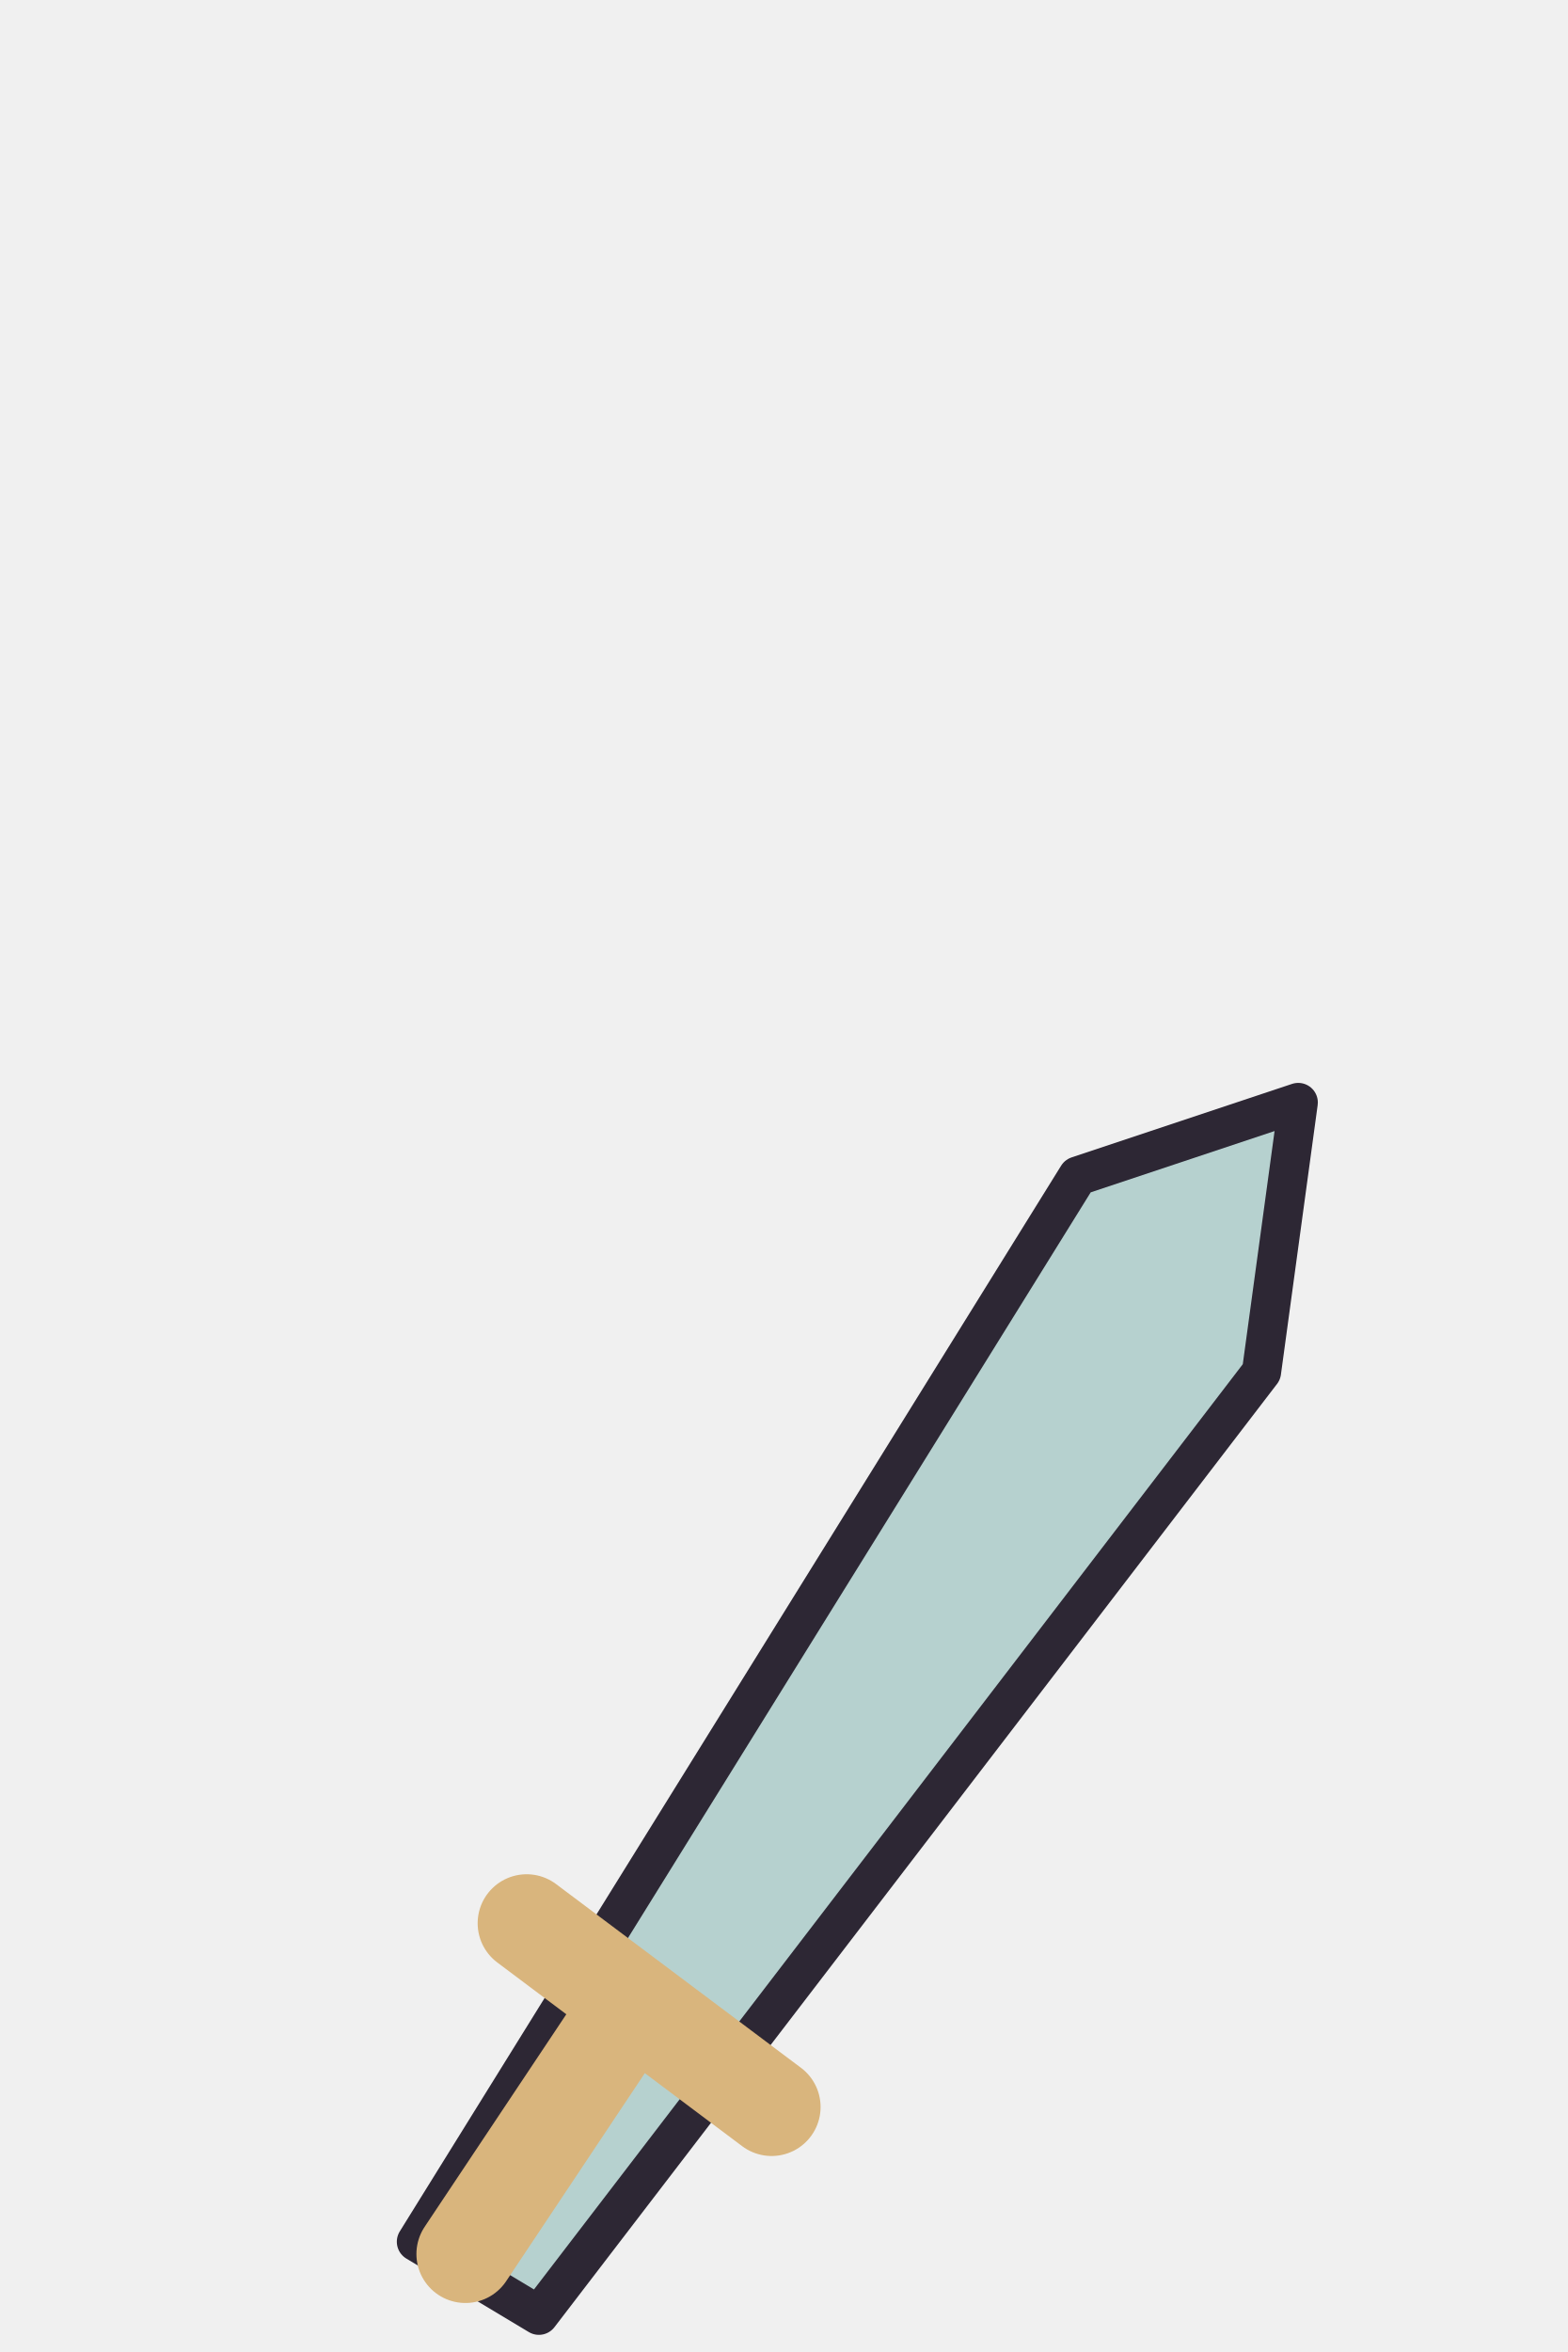
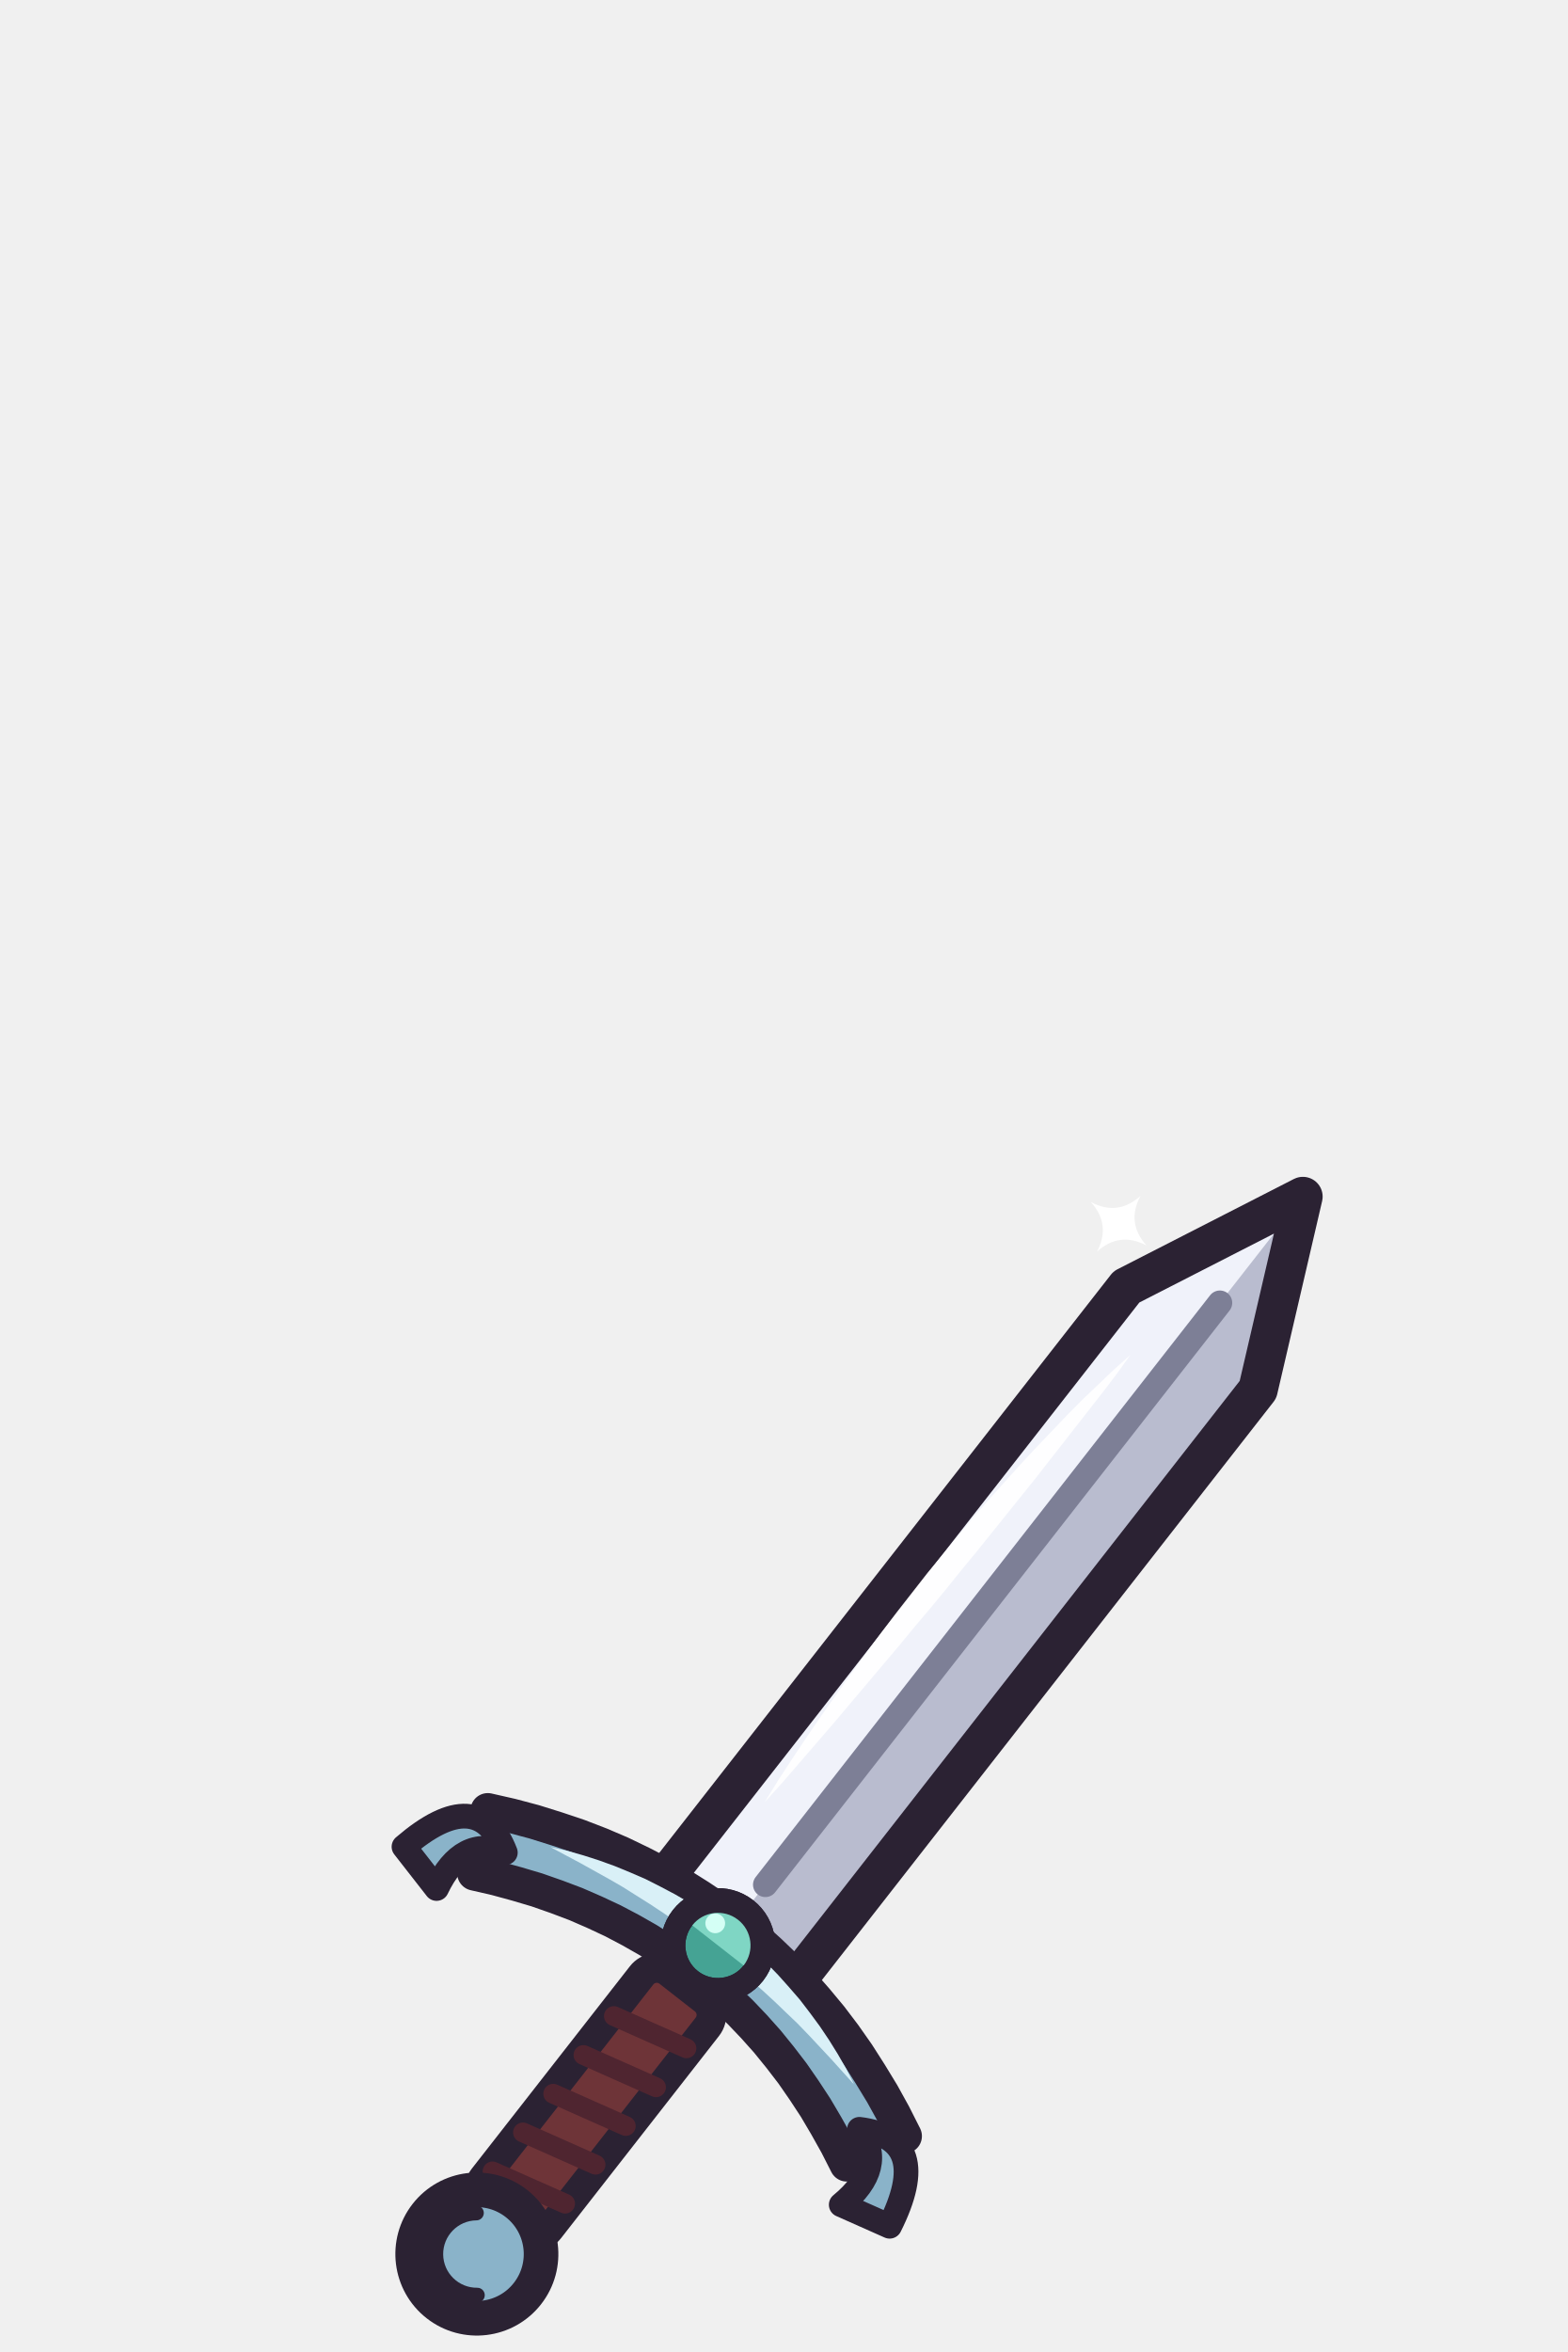
- <svg xmlns="http://www.w3.org/2000/svg" width="128" height="192" viewBox="0 0 128 192">
-   <g stroke="#2d2734" stroke-width="3.2" stroke-linecap="round" stroke-linejoin="round">
-     <path d="M34 183l54-87 18-6-3 22-59 77z" fill="#b6d1cf" />
-     <path d="M43 157l20 15m-13-6l-12 18" stroke="#d9b57d" stroke-width="8" />
+ <svg xmlns="http://www.w3.org/2000/svg" width="256" height="384" viewBox="0 0 512 768">
+   <defs />
+   <g stroke="#2b2233" stroke-linejoin="round" stroke-linecap="round" stroke-width="8.00">
+     <g transform="translate(-31.3 44.9) scale(1.04828)">
+       <g transform="translate(256.0 560.0) rotate(38.0) scale(1 1)">
+         <path d="M-26 0 L-26 -236 L0 -292 L0 0 Z" fill="#f0f2fa" stroke="none" opacity="1" />
+         <path d="M0 0 L0 -292 L26 -236 L26 0 Z" fill="#b9bccf" stroke="none" opacity="1" />
+         <path d="M-26 0 L-26 -236 L0 -292 L26 -236 L26 0 Z" fill="none" stroke-width="12.32" />
+         <path d="M0 -20 L0 -250" fill="none" stroke="#7d7f96" stroke-width="7.70" />
+         <path d="M-16.0 -40.0 L-15.4 -48.3 L-15.0 -56.5 L-14.6 -64.7 L-14.2 -72.8 L-13.9 -80.8 L-13.6 -88.8 L-13.3 -96.6 L-13.0 -104.4 L-12.8 -112.1 L-12.5 -119.8 L-12.3 -127.4 L-12.2 -134.9 L-12.0 -142.4 L-11.9 -149.7 L-11.8 -157.1 L-11.7 -164.3 L-11.6 -171.5 L-11.6 -178.6 L-11.6 -185.7 L-11.6 -192.7 L-11.6 -199.6 L-11.6 -206.4 L-11.7 -213.2 L-12.0 -220.0 L-12.0 -220.0 L-13.2 -213.4 L-14.2 -206.6 L-15.2 -199.8 L-16.0 -192.9 L-16.7 -185.9 L-17.4 -178.9 L-18.0 -171.8 L-18.5 -164.6 L-19.0 -157.3 L-19.4 -150.0 L-19.6 -142.6 L-19.8 -135.1 L-20.0 -127.5 L-20.0 -119.9 L-20.0 -112.2 L-19.9 -104.5 L-19.7 -96.6 L-19.4 -88.8 L-19.1 -80.8 L-18.7 -72.8 L-18.2 -64.7 L-17.6 -56.5 L-16.9 -48.3 L-16.0 -40.0 Z" fill="#ffffff" stroke="none" opacity="0.9" />
+         <path d="M-73.6 33.0 L-67.4 30.1 L-61.2 27.5 L-55.1 25.1 L-48.9 23.0 L-42.8 21.1 L-36.6 19.5 L-30.5 18.1 L-24.4 17.0 L-18.3 16.1 L-12.2 15.5 L-6.1 15.1 L0.0 15.0 L6.1 15.1 L12.2 15.5 L18.3 16.1 L24.4 17.0 L30.5 18.1 L36.6 19.5 L42.8 21.1 L48.9 23.0 L55.1 25.1 L61.2 27.5 L67.4 30.1 L73.6 33.0 L82.4 15.0 L75.6 11.8 L68.8 8.9 L61.9 6.3 L55.1 3.9 L48.2 1.8 L41.4 0.0 L34.5 -1.5 L27.6 -2.8 L20.7 -3.7 L13.8 -4.4 L6.9 -4.9 L0.0 -5.0 L-6.9 -4.9 L-13.8 -4.4 L-20.7 -3.7 L-27.6 -2.8 L-34.5 -1.5 L-41.4 0.0 L-48.2 1.8 L-55.1 3.9 L-61.9 6.3 L-68.8 8.9 L-75.6 11.8 L-82.4 15.0 Z" fill="#8ab3c9" stroke-width="10.78" />
+         <path d="M-60.0 12.0 L-54.8 11.1 L-49.7 10.2 L-44.6 9.4 L-39.5 8.6 L-34.5 7.9 L-29.5 7.4 L-24.6 6.9 L-19.6 6.5 L-14.7 6.2 L-9.8 6.0 L-4.9 5.9 L0.0 5.8 L4.9 5.9 L9.8 6.0 L14.7 6.2 L19.6 6.5 L24.6 6.9 L29.5 7.4 L34.5 7.9 L39.5 8.6 L44.6 9.4 L49.7 10.2 L54.8 11.1 L60.0 12.0 L60.0 12.0 L55.2 9.7 L50.3 7.7 L45.4 5.9 L40.5 4.3 L35.5 2.9 L30.5 1.6 L25.4 0.6 L20.4 -0.3 L15.3 -1.0 L10.2 -1.5 L5.1 -1.8 L0.0 -1.8 L-5.1 -1.8 L-10.2 -1.5 L-15.3 -1.0 L-20.4 -0.3 L-25.4 0.6 L-30.5 1.6 L-35.5 2.9 L-40.5 4.3 L-45.4 5.9 L-50.3 7.7 L-55.2 9.7 L-60.0 12.0 Z" fill="#d9f0f7" stroke="none" opacity="1" />
+         <path d="M-96 40 Q-90 10 -70 22 Q-84 26 -80 44 Z" fill="#8ab3c9" stroke-width="7.70" />
+         <path d="M96 40 Q90 10 70 22 Q84 26 80 44 Z" fill="#8ab3c9" stroke-width="7.70" />
+         <rect x="-13.0" y="20.0" width="26.0" height="92.0" rx="6.0" fill="#6e3438" stroke-width="9.24" />
+         <path d="M-12.0 41.3 L12.0 35.3" fill="none" stroke="#4f2530" stroke-width="6.16" />
+         <path d="M-12.0 56.7 L12.0 50.7" fill="none" stroke="#4f2530" stroke-width="6.16" />
+         <path d="M-12.0 72.0 L12.0 66.0" fill="none" stroke="#4f2530" stroke-width="6.16" />
+         <path d="M-12.0 87.3 L12.0 81.3" fill="none" stroke="#4f2530" stroke-width="6.16" />
+         <path d="M-12.0 102.7 L12.0 96.7" fill="none" stroke="#4f2530" stroke-width="6.16" />
+         <circle cx="0" cy="4" r="14" fill="#45a394" stroke-width="7.70" />
+         <path d="M-11.2 4 A11.2 11.2 0 0 1 11.2 4 Z" fill="#7fd6c4" stroke="none" />
+         <circle cx="0" cy="4" r="14" fill="none" stroke-width="7.70" />
+         <circle cx="-4.9" cy="-0.9" r="3.08" fill="#d4fff5" stroke="none" />
+         <circle cx="0" cy="126" r="20" fill="#8ab3c9" stroke-width="10.78" />
+         <path d="M-8 116 A12 12 0 1 0 8 136 A9 9 0 1 1 -8 116 Z" fill="#efe6cf" stroke-width="4.62" />
+         <path d="M0 -10 Q1.5 -1.5 10 0 Q1.5 1.5 0 10 Q-1.5 1.5 -10 0 Q-1.5 -1.5 0 -10 Z" transform="translate(-40.0 -250.0) scale(1.1)" fill="#ffffff" stroke="none" opacity="1" />
+       </g>
+     </g>
  </g>
</svg>
